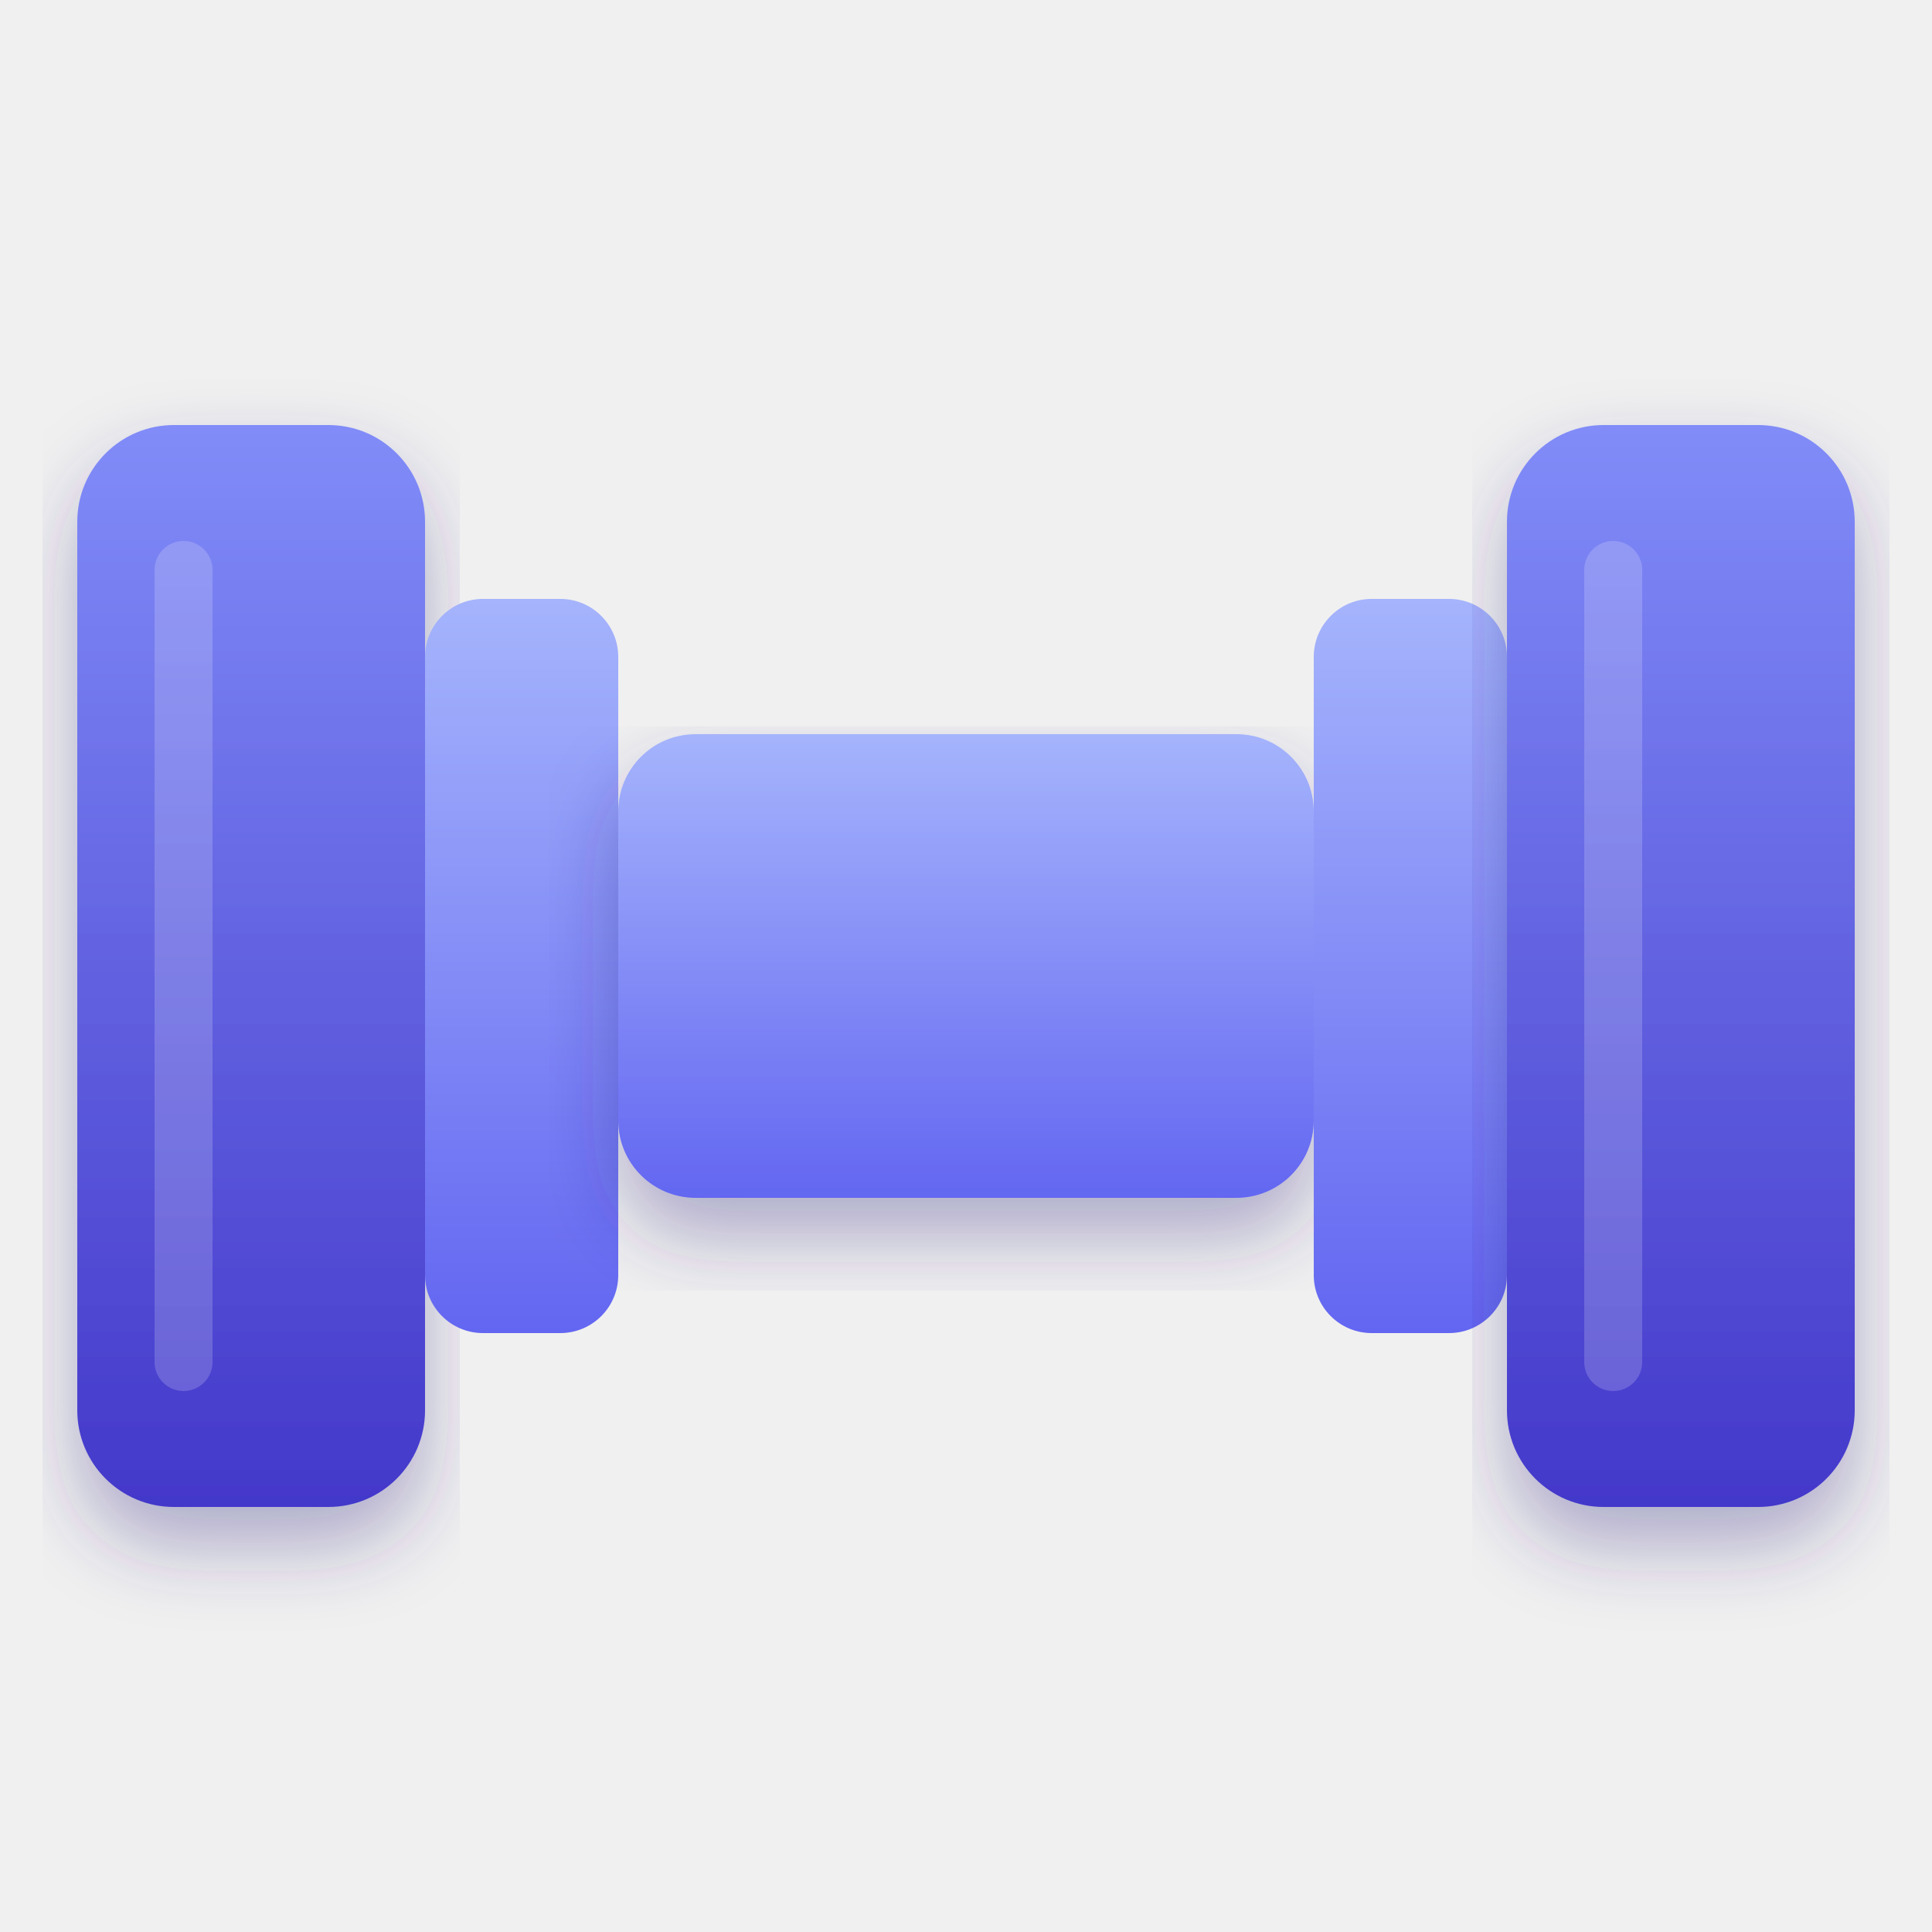
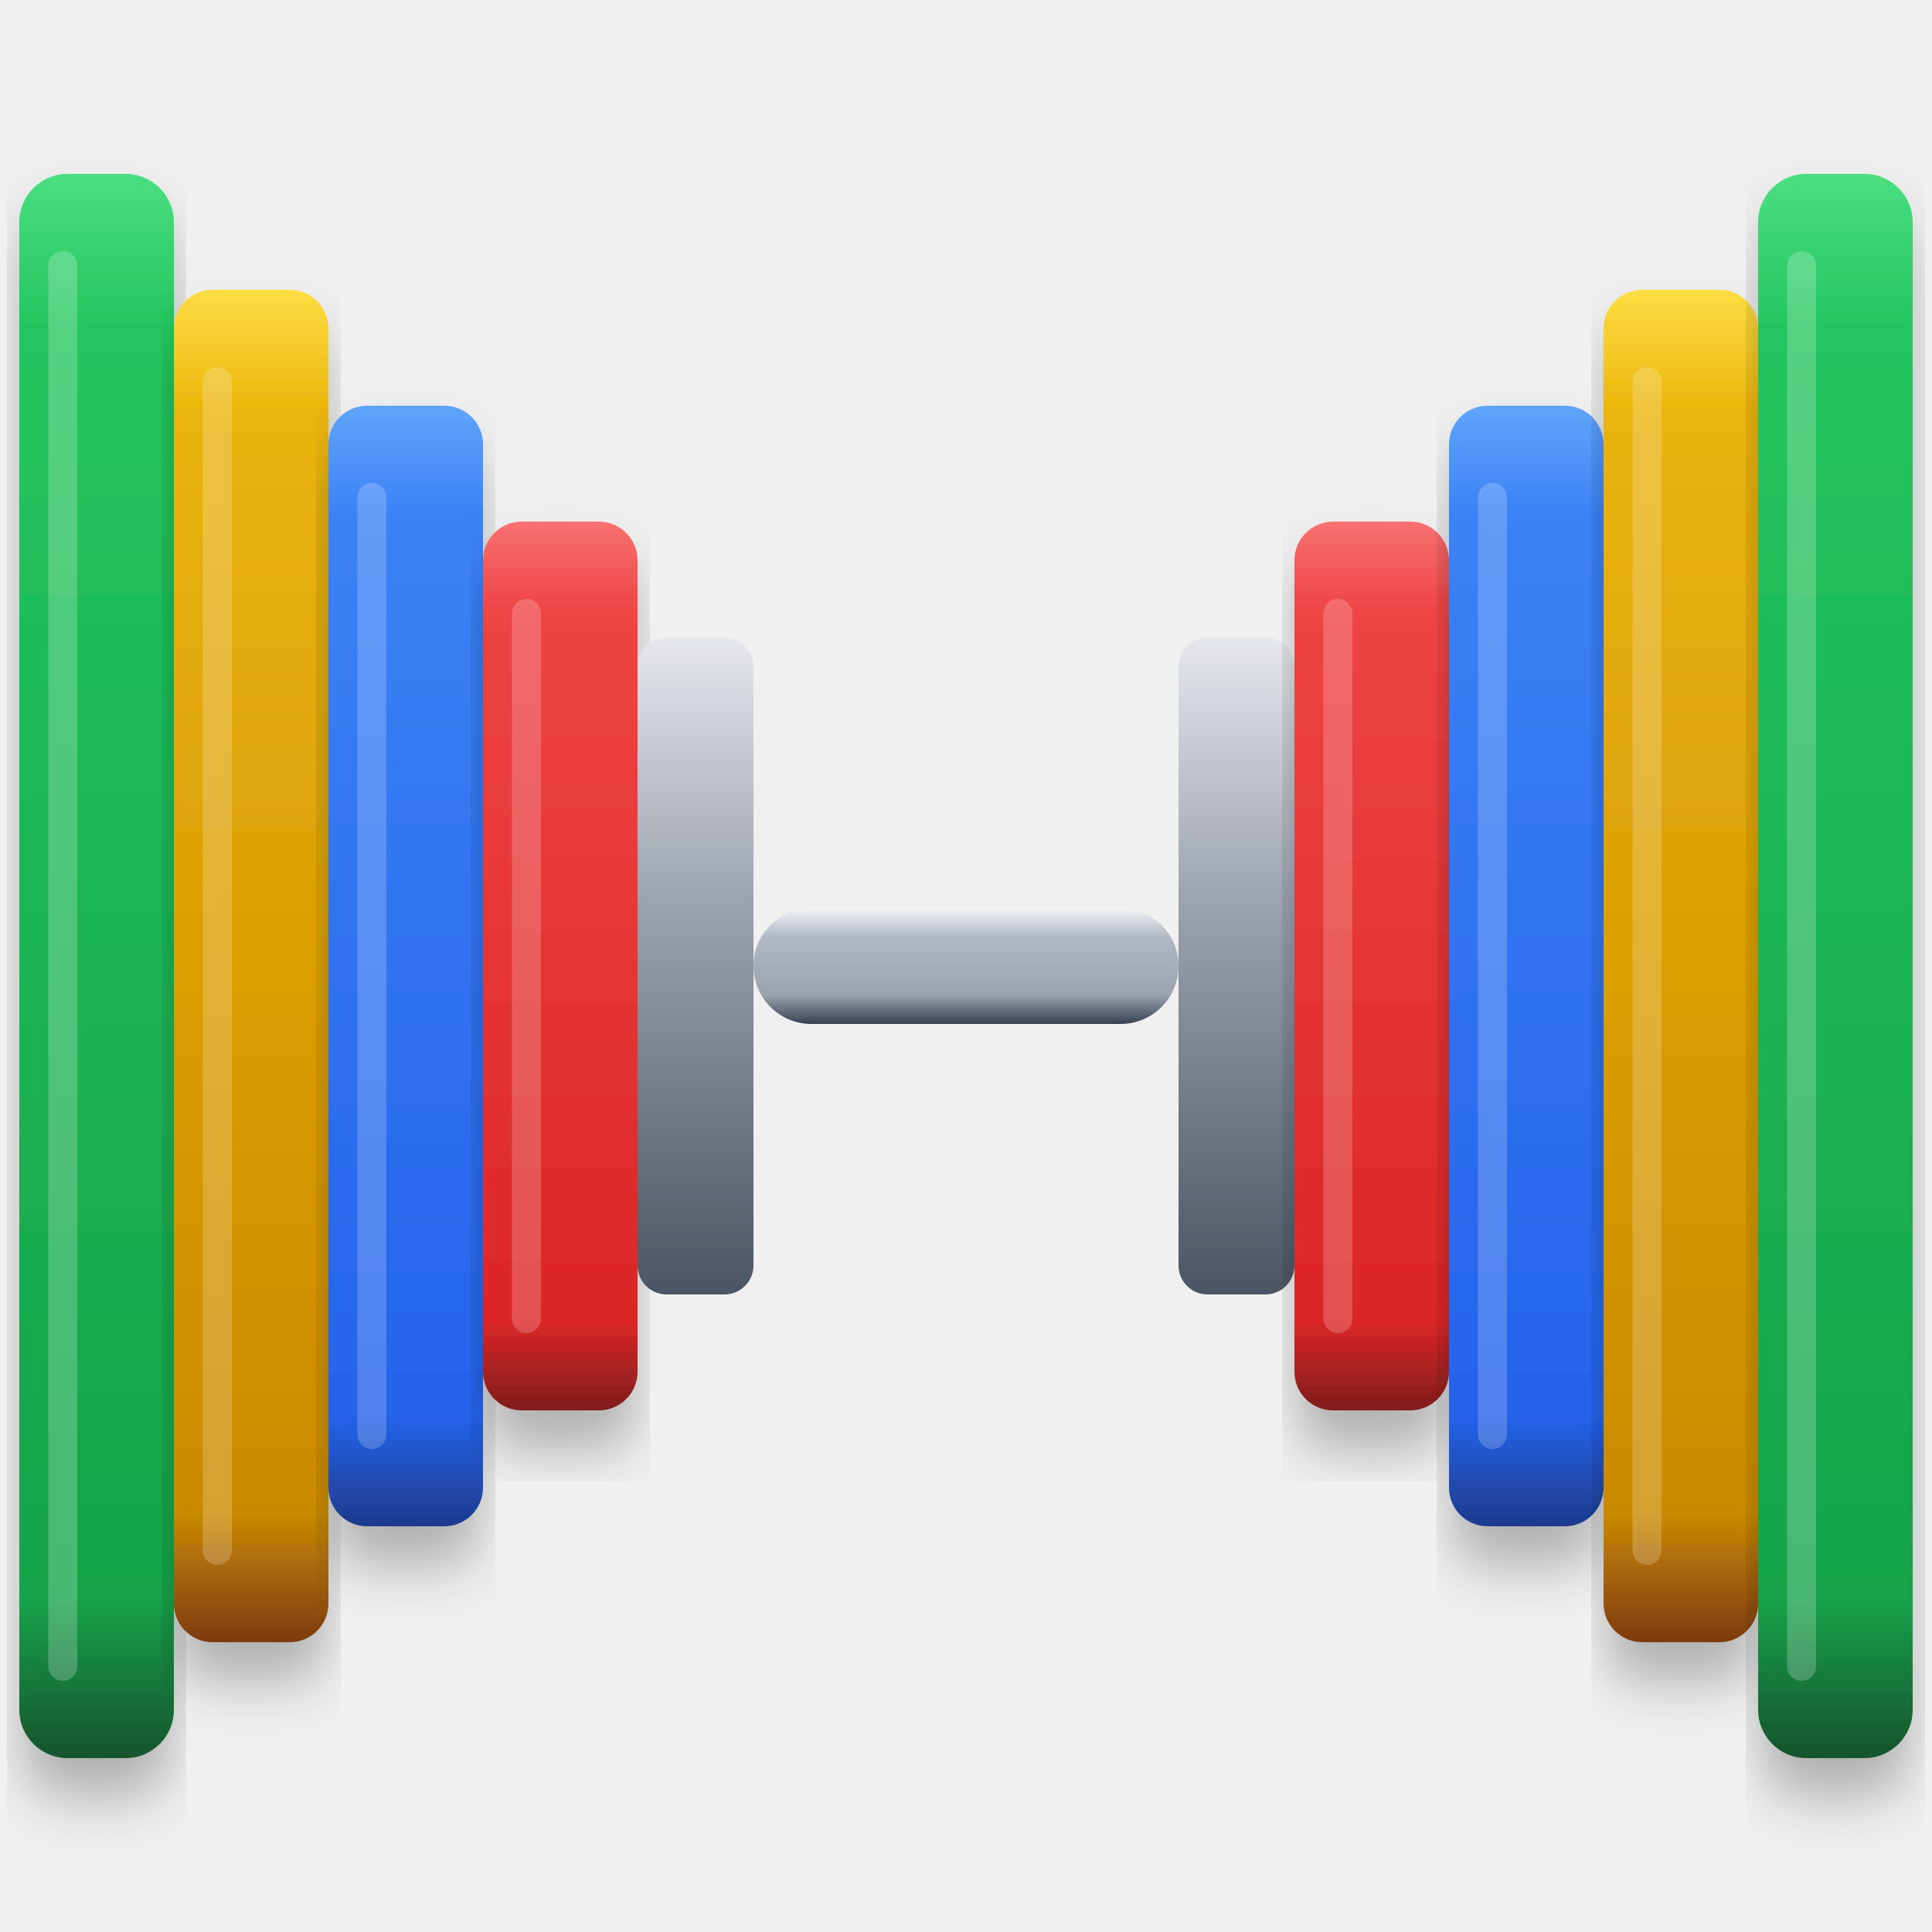
<svg xmlns="http://www.w3.org/2000/svg" viewBox="0 0 100 100">
  <defs>
-     <linearGradient id="plateGrad" x1="0%" y1="0%" x2="0%" y2="100%">
-       <stop offset="0%" stop-color="#818cf8" />
-       <stop offset="100%" stop-color="#4338ca" />
+     <linearGradient id="greenGrad" x1="0%" y1="0%" x2="0%" y2="100%">
+       <stop offset="0%" stop-color="#4ade80" />
+       <stop offset="10%" stop-color="#22c55e" />
+       <stop offset="90%" stop-color="#16a34a" />
+       <stop offset="100%" stop-color="#14532d" />
+     </linearGradient>
+     <linearGradient id="yellowGrad" x1="0%" y1="0%" x2="0%" y2="100%">
+       <stop offset="0%" stop-color="#fde047" />
+       <stop offset="10%" stop-color="#eab308" />
+       <stop offset="90%" stop-color="#ca8a04" />
+       <stop offset="100%" stop-color="#78350f" />
+     </linearGradient>
+     <linearGradient id="blueGrad" x1="0%" y1="0%" x2="0%" y2="100%">
+       <stop offset="0%" stop-color="#60a5fa" />
+       <stop offset="10%" stop-color="#3b82f6" />
+       <stop offset="90%" stop-color="#2563eb" />
+       <stop offset="100%" stop-color="#1e3a8a" />
+     </linearGradient>
+     <linearGradient id="redGrad" x1="0%" y1="0%" x2="0%" y2="100%">
+       <stop offset="0%" stop-color="#f87171" />
+       <stop offset="10%" stop-color="#ef4444" />
+       <stop offset="90%" stop-color="#dc2626" />
+       <stop offset="100%" stop-color="#7f1d1d" />
+     </linearGradient>
+     <linearGradient id="collarGrad" x1="0%" y1="0%" x2="0%" y2="100%">
+       <stop offset="0%" stop-color="#e5e7eb" />
+       <stop offset="40%" stop-color="#9ca3af" />
+       <stop offset="100%" stop-color="#4b5563" />
    </linearGradient>
    <linearGradient id="barGrad" x1="0%" y1="0%" x2="0%" y2="100%">
-       <stop offset="0%" stop-color="#a5b4fc" />
-       <stop offset="100%" stop-color="#6366f1" />
+       <stop offset="0%" stop-color="#f3f4f6" />
+       <stop offset="25%" stop-color="#b0b8c4" />
+       <stop offset="75%" stop-color="#9ca3af" />
+       <stop offset="100%" stop-color="#374151" />
    </linearGradient>
-     <filter id="shadow" x="-10%" y="-10%" width="120%" height="130%">
-       <feDropShadow dx="0" dy="2" stdDeviation="2" flood-color="#312e81" flood-opacity="0.35" />
+     <filter id="shadow" x="-8%" y="-8%" width="116%" height="116%">
+       <feDropShadow dx="0" dy="2" stdDeviation="1.5" flood-color="#000" flood-opacity="0.28" />
    </filter>
  </defs>
-   <rect x="4" y="22" width="18" height="56" rx="5" fill="url(#plateGrad)" filter="url(#shadow)" />
-   <rect x="22" y="31" width="10" height="38" rx="3" fill="url(#barGrad)" />
-   <rect x="32" y="38" width="36" height="24" rx="4" fill="url(#barGrad)" filter="url(#shadow)" />
-   <rect x="68" y="31" width="10" height="38" rx="3" fill="url(#barGrad)" />
-   <rect x="78" y="22" width="18" height="56" rx="5" fill="url(#plateGrad)" filter="url(#shadow)" />
-   <rect x="8" y="28" width="3" height="44" rx="1.5" fill="white" opacity="0.18" />
-   <rect x="82" y="28" width="3" height="44" rx="1.5" fill="white" opacity="0.18" />
+   <rect x="1" y="9" width="8" height="82" rx="2.5" fill="url(#greenGrad)" filter="url(#shadow)" />
+   <rect x="9" y="15" width="8" height="70" rx="2" fill="url(#yellowGrad)" filter="url(#shadow)" />
+   <rect x="17" y="21" width="8" height="58" rx="2" fill="url(#blueGrad)" filter="url(#shadow)" />
+   <rect x="25" y="27" width="8" height="46" rx="2" fill="url(#redGrad)" filter="url(#shadow)" />
+   <rect x="33" y="33" width="6" height="34" rx="1.5" fill="url(#collarGrad)" />
+   <rect x="39" y="47" width="22" height="6" rx="3" fill="url(#barGrad)" />
+   <rect x="61" y="33" width="6" height="34" rx="1.5" fill="url(#collarGrad)" />
+   <rect x="67" y="27" width="8" height="46" rx="2" fill="url(#redGrad)" filter="url(#shadow)" />
+   <rect x="75" y="21" width="8" height="58" rx="2" fill="url(#blueGrad)" filter="url(#shadow)" />
+   <rect x="83" y="15" width="8" height="70" rx="2" fill="url(#yellowGrad)" filter="url(#shadow)" />
+   <rect x="91" y="9" width="8" height="82" rx="2.5" fill="url(#greenGrad)" filter="url(#shadow)" />
+   <rect x="2.5" y="13" width="1.5" height="74" rx="0.75" fill="white" opacity="0.22" />
+   <rect x="10.5" y="19" width="1.5" height="62" rx="0.75" fill="white" opacity="0.2" />
+   <rect x="18.5" y="25" width="1.5" height="50" rx="0.75" fill="white" opacity="0.2" />
+   <rect x="26.5" y="31" width="1.5" height="38" rx="0.75" fill="white" opacity="0.2" />
+   <rect x="92.5" y="13" width="1.5" height="74" rx="0.75" fill="white" opacity="0.22" />
+   <rect x="84.5" y="19" width="1.5" height="62" rx="0.75" fill="white" opacity="0.2" />
+   <rect x="76.5" y="25" width="1.5" height="50" rx="0.75" fill="white" opacity="0.2" />
+   <rect x="68.5" y="31" width="1.5" height="38" rx="0.75" fill="white" opacity="0.2" />
</svg>
